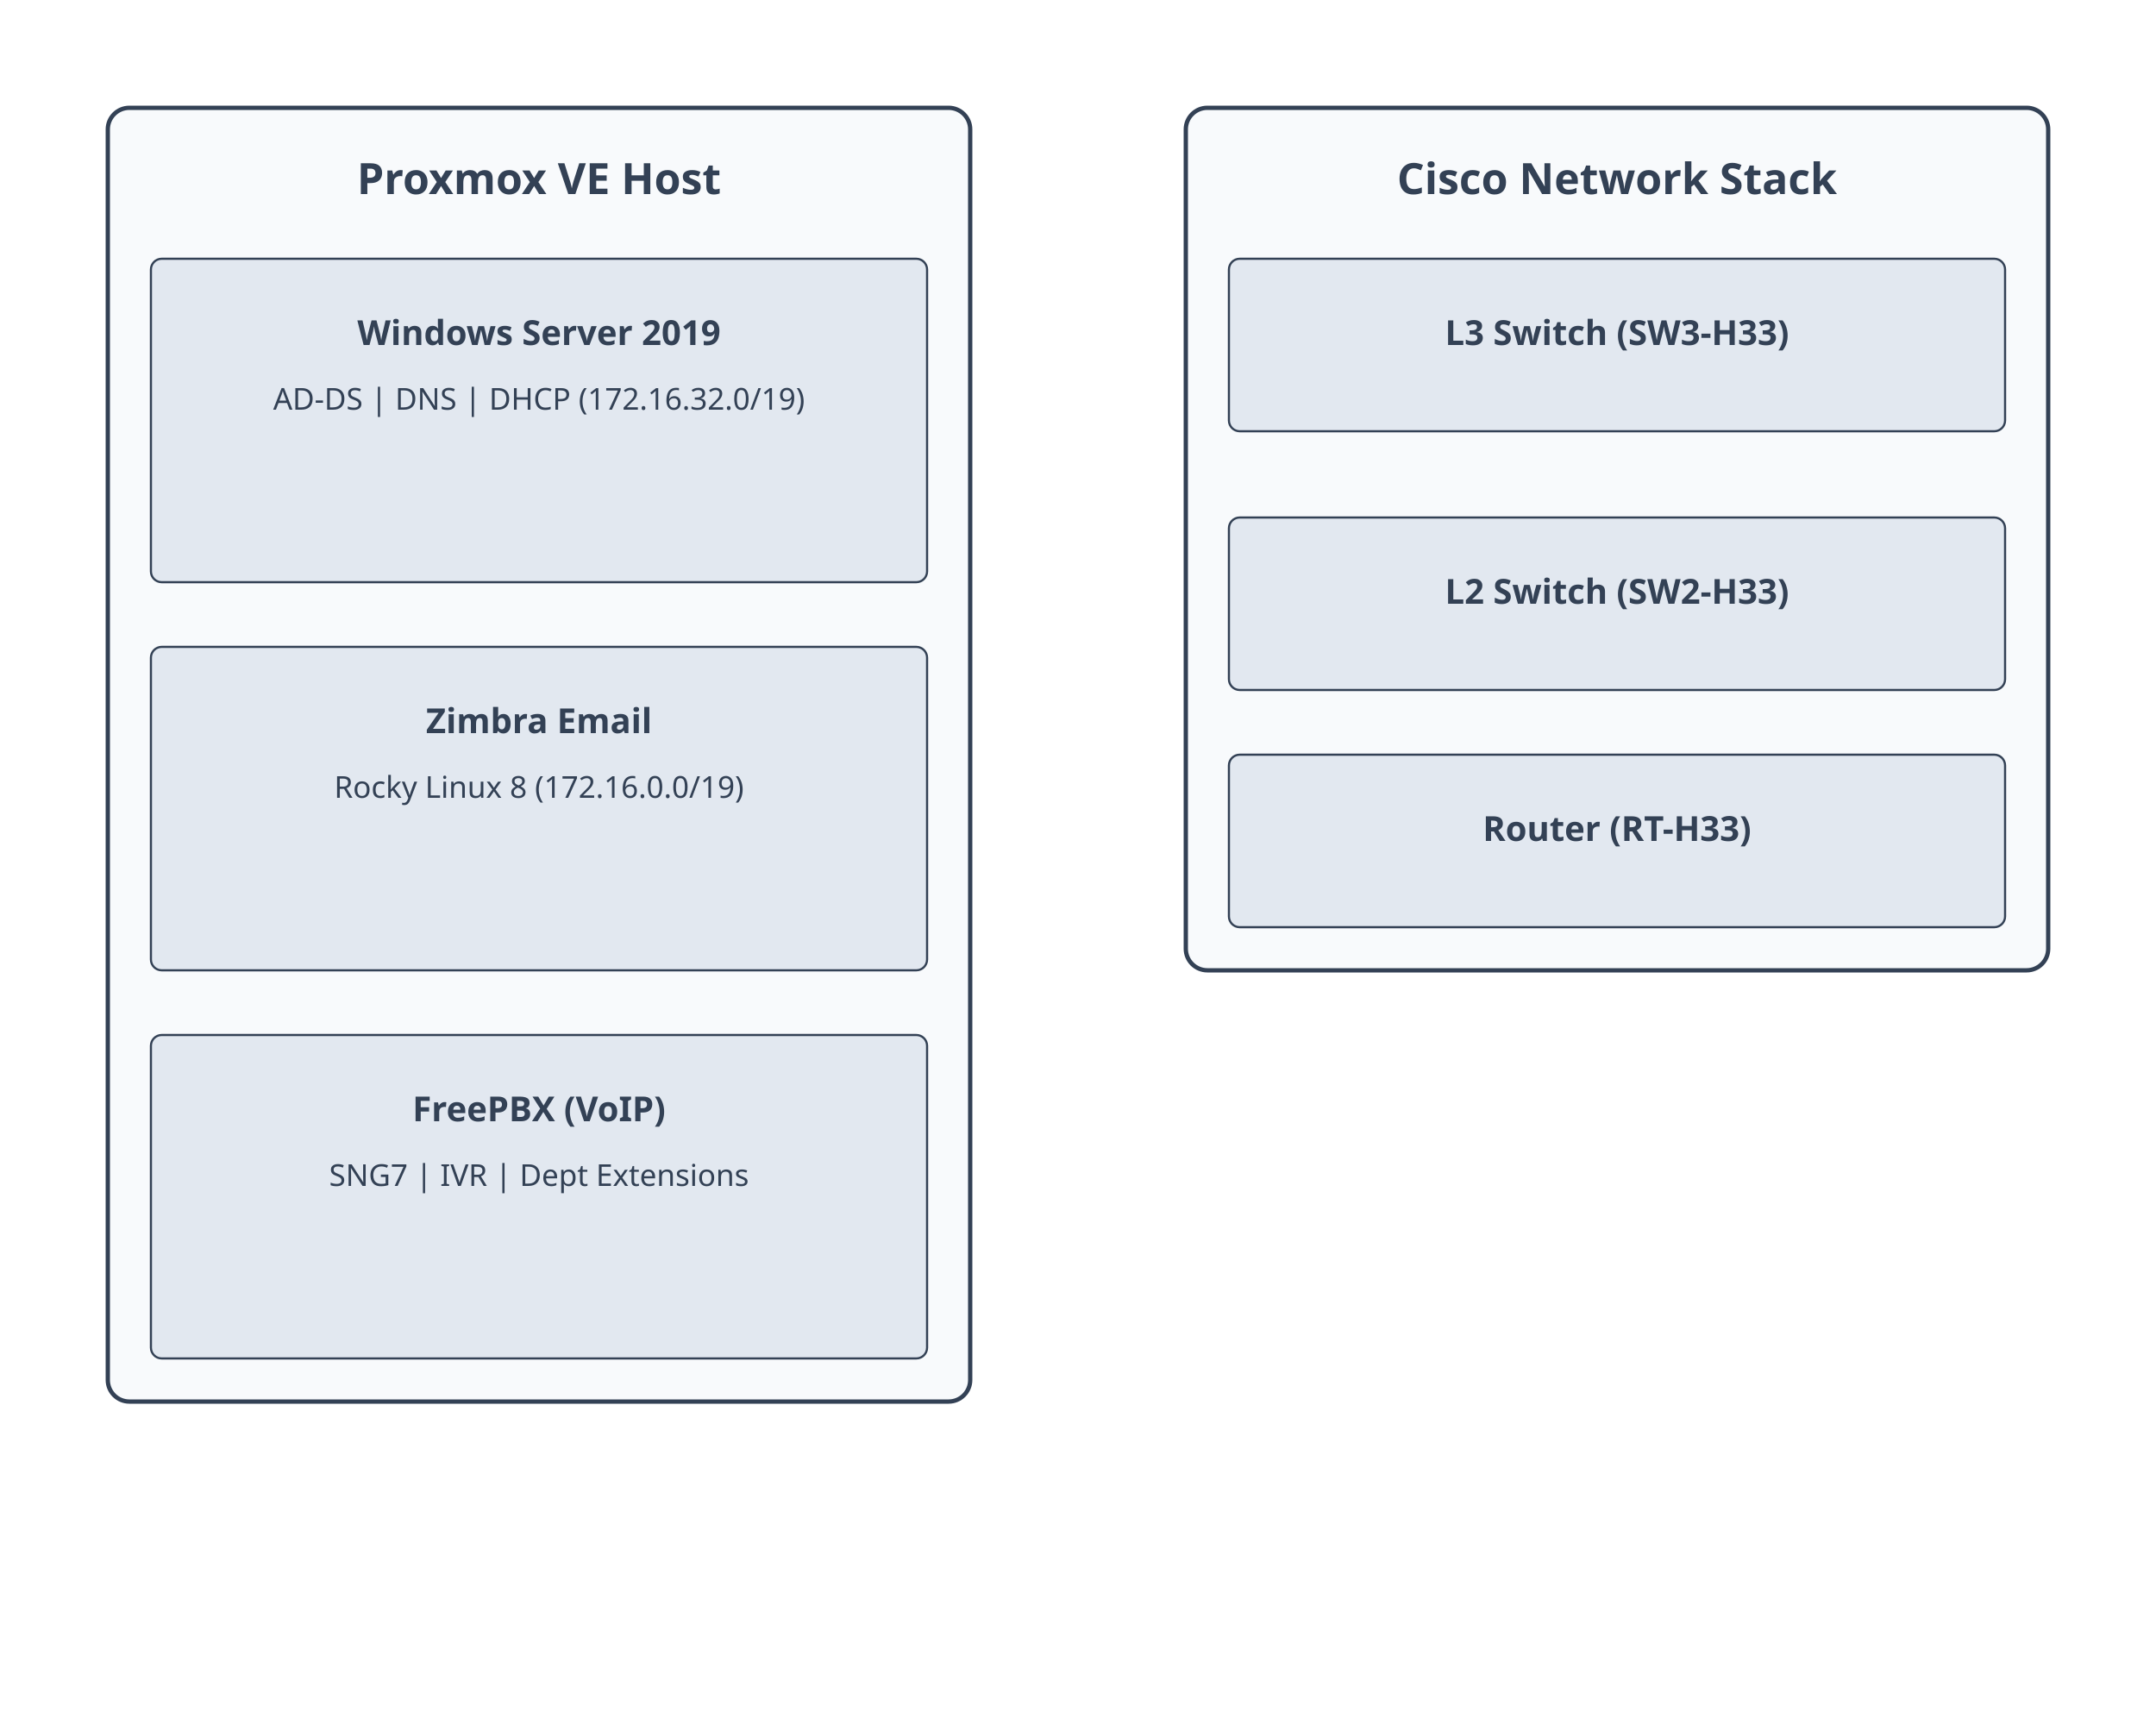
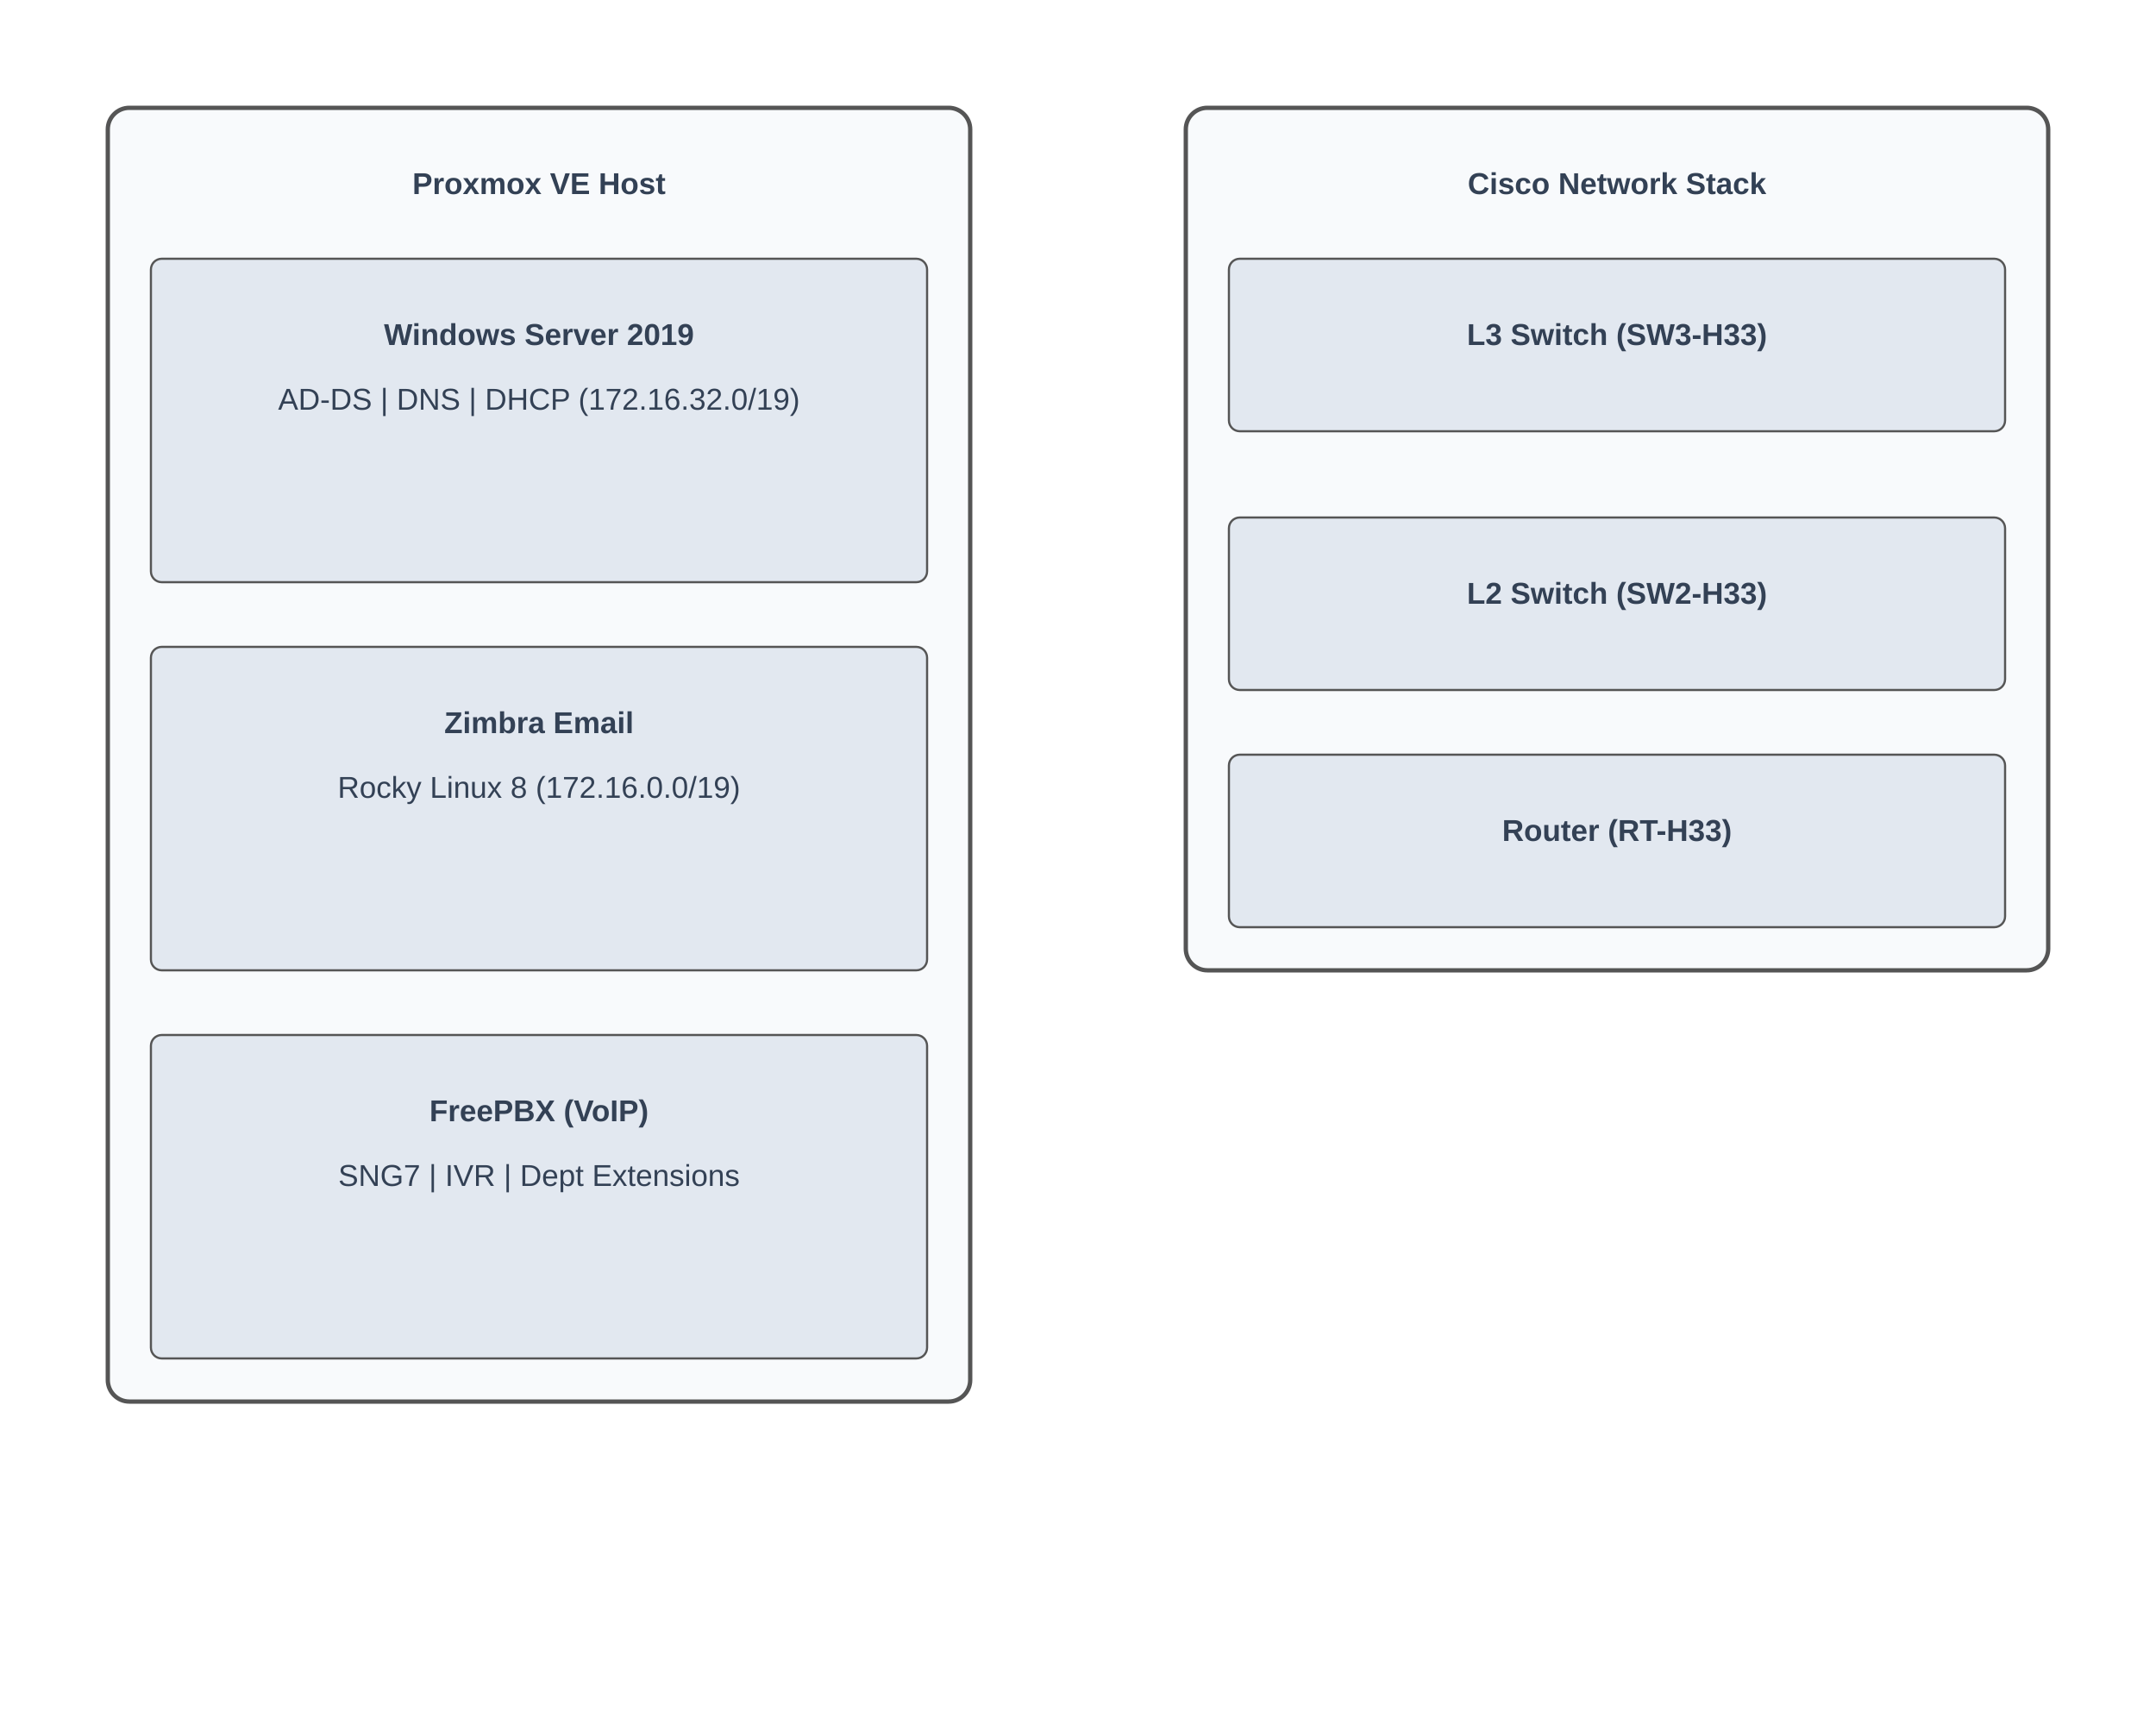
<svg xmlns="http://www.w3.org/2000/svg" width="1000" height="800">
  <rect width="100%" height="100%" fill="#ffffff" />
-   <rect x="50" y="50" width="400" height="600" rx="10" fill="#f8fafc" stroke="#334155" stroke-width="2" />
-   <text x="250" y="90" font-family="sans-serif" font-weight="bold" font-size="20" text-anchor="middle" fill="#334155">Proxmox VE Host</text>
-   <rect x="70" y="120" width="360" height="150" rx="5" fill="#e2e8f0" stroke="#334155" />
-   <text x="250" y="160" font-family="sans-serif" font-weight="bold" font-size="16" text-anchor="middle" fill="#334155">Windows Server 2019</text>
-   <text x="250" y="190" font-family="sans-serif" font-size="14" text-anchor="middle" fill="#334155">AD-DS | DNS | DHCP (172.16.32.0/19)</text>
-   <rect x="70" y="300" width="360" height="150" rx="5" fill="#e2e8f0" stroke="#334155" />
-   <text x="250" y="340" font-family="sans-serif" font-weight="bold" font-size="16" text-anchor="middle" fill="#334155">Zimbra Email</text>
-   <text x="250" y="370" font-family="sans-serif" font-size="14" text-anchor="middle" fill="#334155">Rocky Linux 8 (172.16.0.0/19)</text>
-   <rect x="70" y="480" width="360" height="150" rx="5" fill="#e2e8f0" stroke="#334155" />
-   <text x="250" y="520" font-family="sans-serif" font-weight="bold" font-size="16" text-anchor="middle" fill="#334155">FreePBX (VoIP)</text>
-   <text x="250" y="550" font-family="sans-serif" font-size="14" text-anchor="middle" fill="#334155">SNG7 | IVR | Dept Extensions</text>
-   <rect x="550" y="50" width="400" height="400" rx="10" fill="#f8fafc" stroke="#334155" stroke-width="2" />
-   <text x="750" y="90" font-family="sans-serif" font-weight="bold" font-size="20" text-anchor="middle" fill="#334155">Cisco Network Stack</text>
-   <rect x="570" y="120" width="360" height="80" rx="5" fill="#e2e8f0" stroke="#334155" />
-   <text x="750" y="160" font-family="sans-serif" font-weight="bold" font-size="16" text-anchor="middle" fill="#334155">L3 Switch (SW3-H33)</text>
-   <rect x="570" y="240" width="360" height="80" rx="5" fill="#e2e8f0" stroke="#334155" />
-   <text x="750" y="280" font-family="sans-serif" font-weight="bold" font-size="16" text-anchor="middle" fill="#334155">L2 Switch (SW2-H33)</text>
-   <rect x="570" y="350" width="360" height="80" rx="5" fill="#e2e8f0" stroke="#334155" />
-   <text x="750" y="390" font-family="sans-serif" font-weight="bold" font-size="16" text-anchor="middle" fill="#334155">Router (RT-H33)</text>
+   <rect x="50" y="50" width="400" height="600" rx="10" fill="#f8fafc" stroke="#555" stroke-width="2" />
+   <text x="250" y="90" font-family="Arial" font-weight="bold" font-size="14" text-anchor="middle" fill="#334155">Proxmox VE Host</text>
+   <rect x="70" y="120" width="360" height="150" rx="5" fill="#e2e8f0" stroke="#555" />
+   <text x="250" y="160" font-family="Arial" font-weight="bold" font-size="14" text-anchor="middle" fill="#334155">Windows Server 2019</text>
+   <text x="250" y="190" font-family="Arial" font-size="14" text-anchor="middle" fill="#334155">AD-DS | DNS | DHCP (172.16.32.0/19)</text>
+   <rect x="70" y="300" width="360" height="150" rx="5" fill="#e2e8f0" stroke="#555" />
+   <text x="250" y="340" font-family="Arial" font-weight="bold" font-size="14" text-anchor="middle" fill="#334155">Zimbra Email</text>
+   <text x="250" y="370" font-family="Arial" font-size="14" text-anchor="middle" fill="#334155">Rocky Linux 8 (172.16.0.0/19)</text>
+   <rect x="70" y="480" width="360" height="150" rx="5" fill="#e2e8f0" stroke="#555" />
+   <text x="250" y="520" font-family="Arial" font-weight="bold" font-size="14" text-anchor="middle" fill="#334155">FreePBX (VoIP)</text>
+   <text x="250" y="550" font-family="Arial" font-size="14" text-anchor="middle" fill="#334155">SNG7 | IVR | Dept Extensions</text>
+   <rect x="550" y="50" width="400" height="400" rx="10" fill="#f8fafc" stroke="#555" stroke-width="2" />
+   <text x="750" y="90" font-family="Arial" font-weight="bold" font-size="14" text-anchor="middle" fill="#334155">Cisco Network Stack</text>
+   <rect x="570" y="120" width="360" height="80" rx="5" fill="#e2e8f0" stroke="#555" />
+   <text x="750" y="160" font-family="Arial" font-weight="bold" font-size="14" text-anchor="middle" fill="#334155">L3 Switch (SW3-H33)</text>
+   <rect x="570" y="240" width="360" height="80" rx="5" fill="#e2e8f0" stroke="#555" />
+   <text x="750" y="280" font-family="Arial" font-weight="bold" font-size="14" text-anchor="middle" fill="#334155">L2 Switch (SW2-H33)</text>
+   <rect x="570" y="350" width="360" height="80" rx="5" fill="#e2e8f0" stroke="#555" />
+   <text x="750" y="390" font-family="Arial" font-weight="bold" font-size="14" text-anchor="middle" fill="#334155">Router (RT-H33)</text>
</svg>
